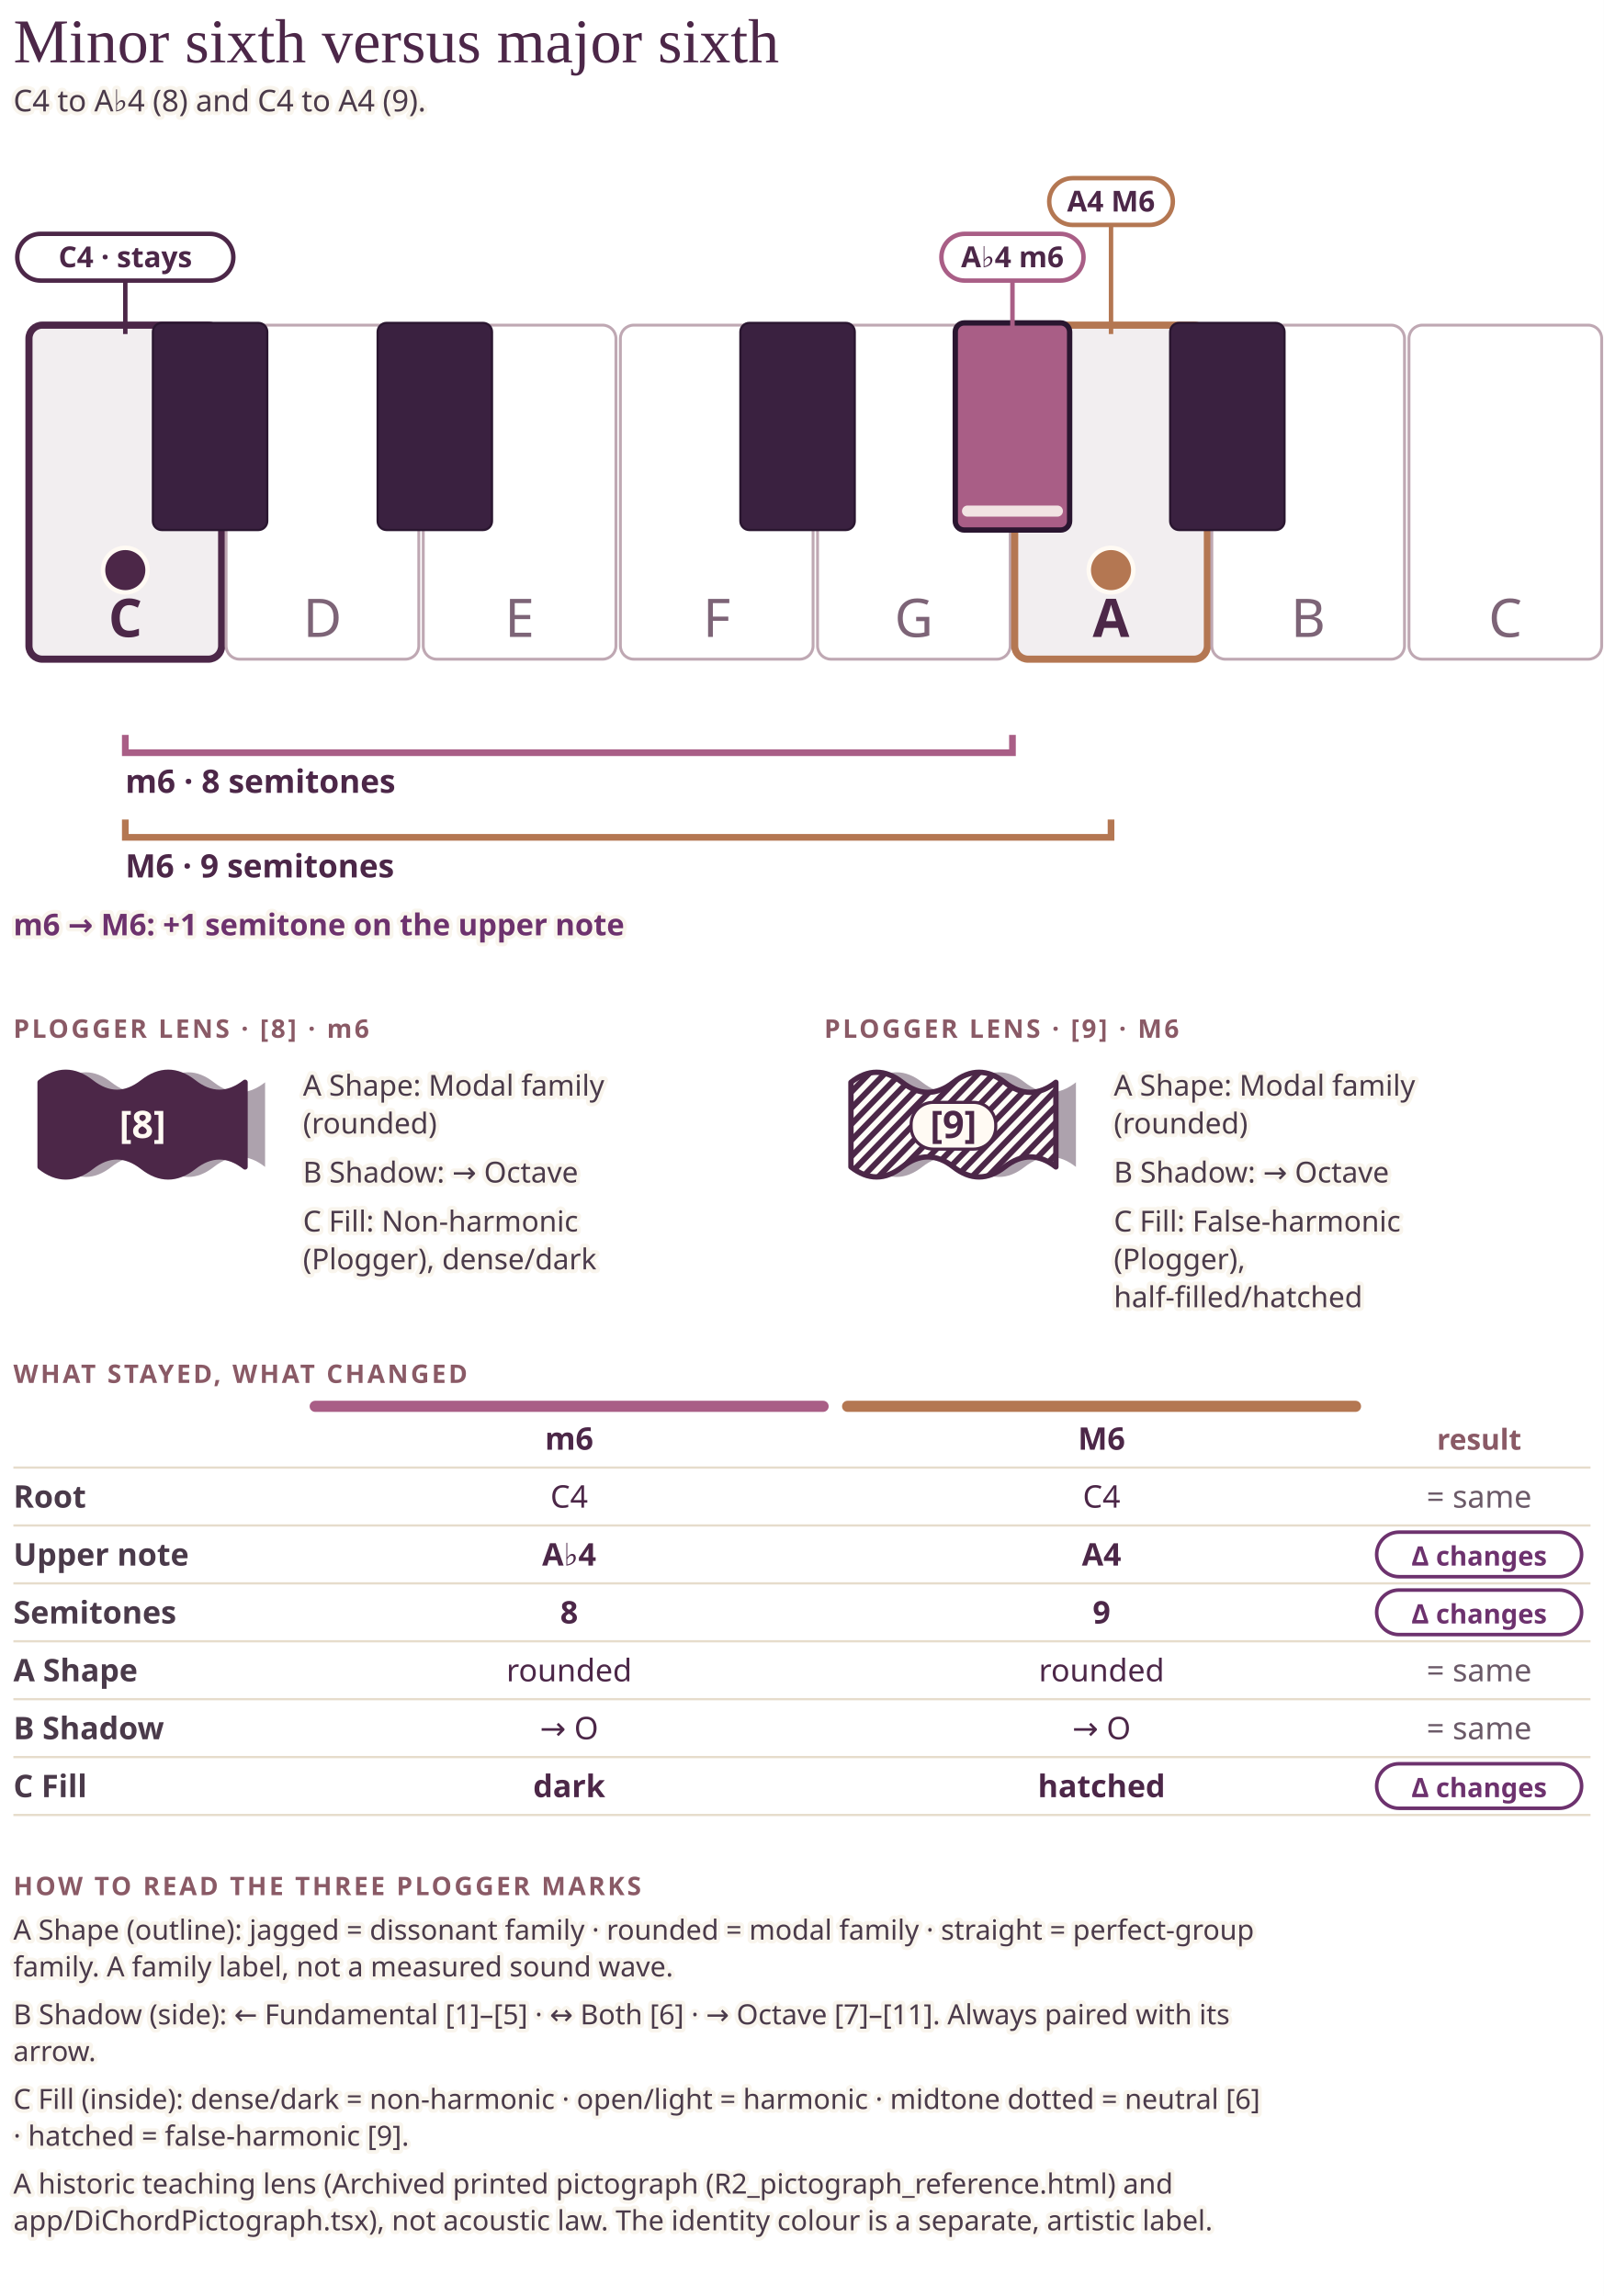
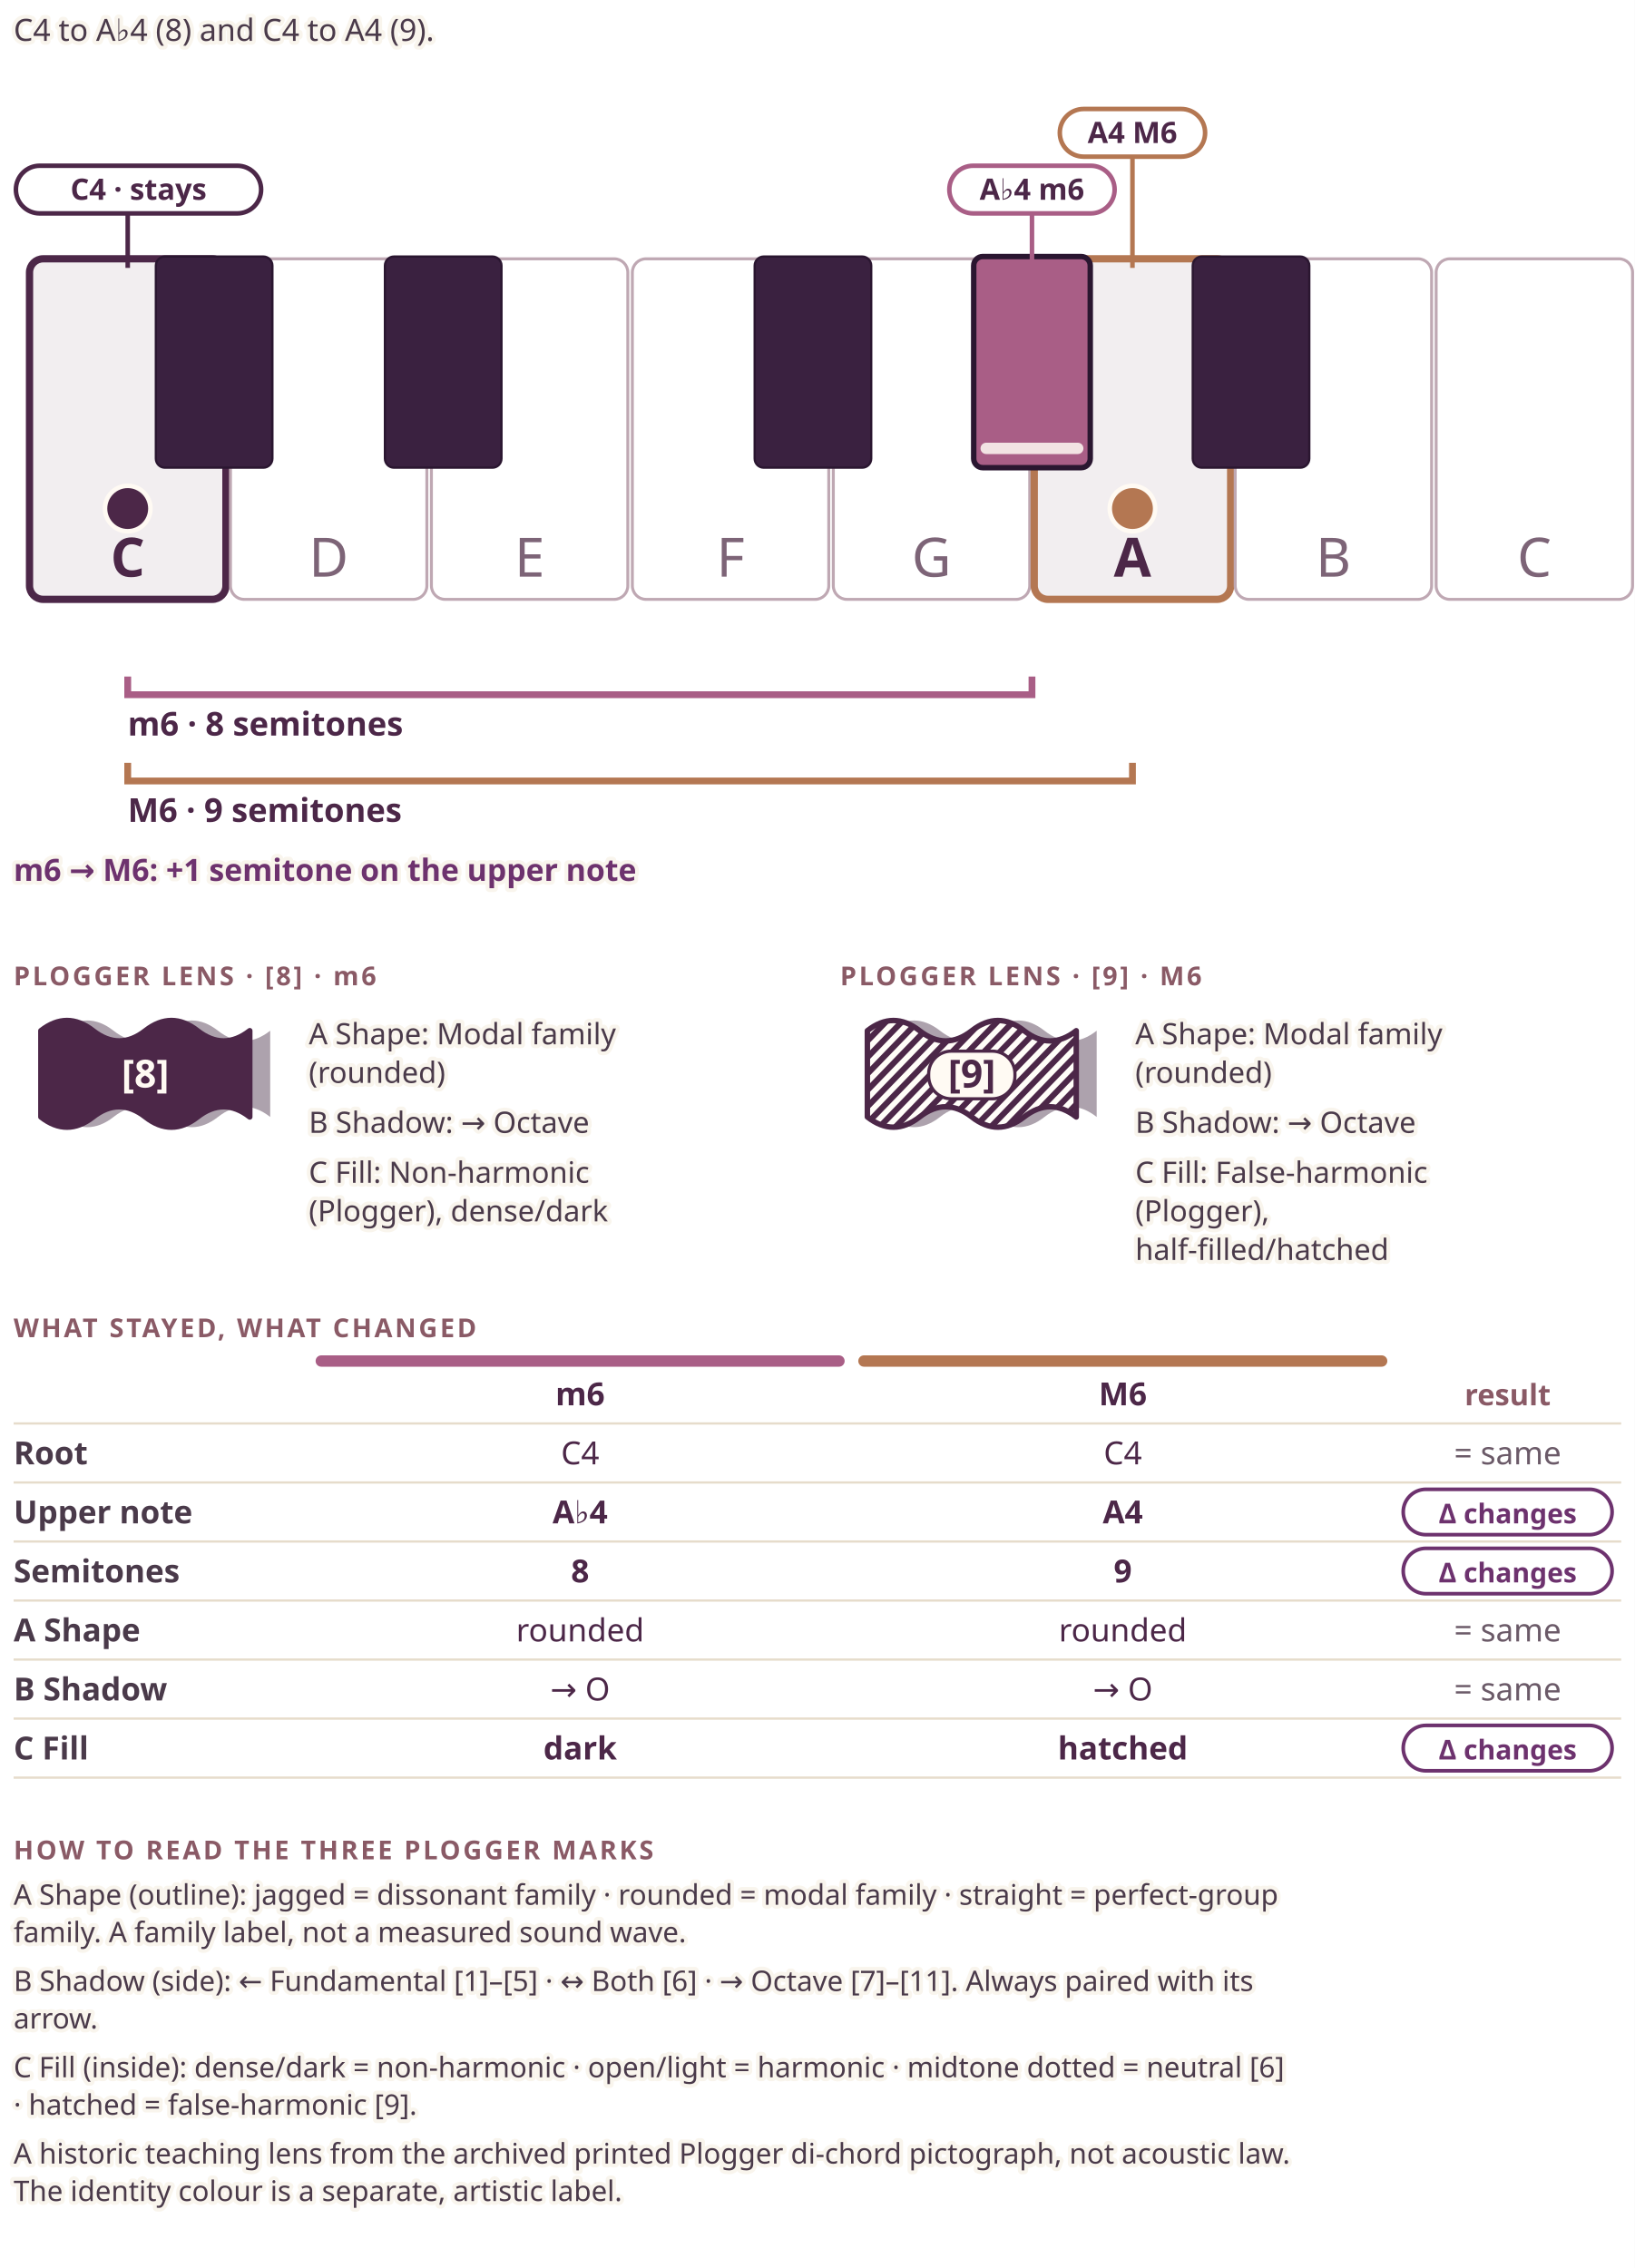
- <svg xmlns="http://www.w3.org/2000/svg" viewBox="0 0 720 1031" width="720" height="1031" role="img" aria-labelledby="IPF-compare-m6-M6-t IPF-compare-m6-M6-d">
+ <svg xmlns="http://www.w3.org/2000/svg" viewBox="0 0 720 999" width="720" height="999" role="img" aria-labelledby="IPF-compare-m6-M6-t IPF-compare-m6-M6-d">
  <rect width="100%" height="100%" fill="#fff" />
  <g transform="translate(6 4)">
    <g transform="translate(0 0)">
-       <text x="0" y="24" font-family="Georgia, 'Times New Roman', serif" font-size="28" font-weight="400" text-anchor="start" fill="#4C2748">Minor sixth versus major sixth</text>
-       <text x="0" y="46" font-family="ui-sans-serif, system-ui, 'Segoe UI', sans-serif" font-size="13.5" font-weight="400" text-anchor="start" fill="#4a3a4a" stroke="#f9f5ed" stroke-width="3.4" stroke-linejoin="round" paint-order="stroke fill">C4 to A♭4 (8) and C4 to A4 (9).</text>
+       <text x="0" y="14" font-family="ui-sans-serif, system-ui, 'Segoe UI', sans-serif" font-size="13.5" font-weight="400" text-anchor="start" fill="#4a3a4a" stroke="#f9f5ed" stroke-width="3.4" stroke-linejoin="round" paint-order="stroke fill">C4 to A♭4 (8) and C4 to A4 (9).</text>
    </g>
-     <g transform="translate(0 72)">
+     <g transform="translate(0 40)">
      <rect x="7" y="70" width="86.5" height="150" rx="6" fill="#f2eef0" stroke="#4C2748" stroke-width="3.2" />
      <text x="50.25" y="210" font-family="ui-sans-serif, system-ui, 'Segoe UI', sans-serif" font-size="23.895" font-weight="700" text-anchor="middle" fill="#4C2748">C</text>
      <rect x="95.5" y="70" width="86.5" height="150" rx="6" fill="#fff" stroke="#bfa8b3" stroke-width="1.3" />
      <text x="138.75" y="210" font-family="ui-sans-serif, system-ui, 'Segoe UI', sans-serif" font-size="23.895" font-weight="500" text-anchor="middle" fill="#7d6477">D</text>
      <rect x="184" y="70" width="86.5" height="150" rx="6" fill="#fff" stroke="#bfa8b3" stroke-width="1.3" />
      <text x="227.25" y="210" font-family="ui-sans-serif, system-ui, 'Segoe UI', sans-serif" font-size="23.895" font-weight="500" text-anchor="middle" fill="#7d6477">E</text>
      <rect x="272.5" y="70" width="86.5" height="150" rx="6" fill="#fff" stroke="#bfa8b3" stroke-width="1.3" />
      <text x="315.75" y="210" font-family="ui-sans-serif, system-ui, 'Segoe UI', sans-serif" font-size="23.895" font-weight="500" text-anchor="middle" fill="#7d6477">F</text>
      <rect x="361" y="70" width="86.5" height="150" rx="6" fill="#fff" stroke="#bfa8b3" stroke-width="1.3" />
      <text x="404.25" y="210" font-family="ui-sans-serif, system-ui, 'Segoe UI', sans-serif" font-size="23.895" font-weight="500" text-anchor="middle" fill="#7d6477">G</text>
      <rect x="449.5" y="70" width="86.5" height="150" rx="6" fill="#f2eef0" stroke="#B47752" stroke-width="3.2" />
      <text x="492.75" y="210" font-family="ui-sans-serif, system-ui, 'Segoe UI', sans-serif" font-size="23.895" font-weight="700" text-anchor="middle" fill="#4C2748">A</text>
      <rect x="538" y="70" width="86.5" height="150" rx="6" fill="#fff" stroke="#bfa8b3" stroke-width="1.3" />
      <text x="581.25" y="210" font-family="ui-sans-serif, system-ui, 'Segoe UI', sans-serif" font-size="23.895" font-weight="500" text-anchor="middle" fill="#7d6477">B</text>
      <rect x="626.5" y="70" width="86.5" height="150" rx="6" fill="#fff" stroke="#bfa8b3" stroke-width="1.3" />
      <text x="669.75" y="210" font-family="ui-sans-serif, system-ui, 'Segoe UI', sans-serif" font-size="23.895" font-weight="500" text-anchor="middle" fill="#7d6477">C</text>
      <rect x="62.64" y="69" width="51.33" height="93" rx="4" fill="#3a2140" stroke="#2a1630" stroke-width="1" />
      <rect x="163.53" y="69" width="51.33" height="93" rx="4" fill="#3a2140" stroke="#2a1630" stroke-width="1" />
      <rect x="326.37" y="69" width="51.33" height="93" rx="4" fill="#3a2140" stroke="#2a1630" stroke-width="1" />
      <rect x="422.835" y="69" width="51.33" height="93" rx="4" fill="#A95E86" stroke="#2a1630" stroke-width="2.4" />
      <rect x="425.835" y="151" width="45.33" height="5" rx="2.5" fill="#fffaf3" opacity=".85" />
      <rect x="519.3" y="69" width="51.33" height="93" rx="4" fill="#3a2140" stroke="#2a1630" stroke-width="1" />
      <circle cx="50.25" cy="180" r="10" fill="#4C2748" stroke="#fffaf3" stroke-width="2" />
      <path d="M50.25 50 V74" stroke="#4C2748" stroke-width="2" />
-       <rect x="1.75" y="29" width="97" height="21" rx="10.5" fill="#fff" stroke="#4C2748" stroke-width="2" />
-       <text x="50.25" y="44" font-family="ui-sans-serif, system-ui, 'Segoe UI', sans-serif" font-size="13" font-weight="700" text-anchor="middle" fill="#4C2748">C4 · stays</text>
+       <rect x="1" y="29" width="108" height="21" rx="10.5" fill="#fff" stroke="#4C2748" stroke-width="2" />
+       <text x="55" y="44" font-family="ui-sans-serif, system-ui, 'Segoe UI', sans-serif" font-size="13" font-weight="700" text-anchor="middle" fill="#4C2748">C4 · stays</text>
      <path d="M448.5 50 V72" stroke="#A95E86" stroke-width="2" />
-       <rect x="416.6" y="29" width="63.8" height="21" rx="10.5" fill="#fff" stroke="#A95E86" stroke-width="2" />
+       <rect x="412.1" y="29" width="72.8" height="21" rx="10.5" fill="#fff" stroke="#A95E86" stroke-width="2" />
      <text x="448.5" y="44" font-family="ui-sans-serif, system-ui, 'Segoe UI', sans-serif" font-size="13" font-weight="700" text-anchor="middle" fill="#4C2748">A♭4 m6</text>
      <circle cx="492.75" cy="180" r="10" fill="#B47752" stroke="#fffaf3" stroke-width="2" />
      <path d="M492.75 25 V74" stroke="#B47752" stroke-width="2" />
-       <rect x="465" y="4" width="55.5" height="21" rx="10.5" fill="#fff" stroke="#B47752" stroke-width="2" />
+       <rect x="460.75" y="4" width="64" height="21" rx="10.5" fill="#fff" stroke="#B47752" stroke-width="2" />
      <text x="492.75" y="19" font-family="ui-sans-serif, system-ui, 'Segoe UI', sans-serif" font-size="13" font-weight="700" text-anchor="middle" fill="#4C2748">A4 M6</text>
    </g>
-     <g transform="translate(0 318)">
+     <g transform="translate(0 286)">
      <path d="M50.25 8 V16 H448.5 V8" fill="none" stroke="#A95E86" stroke-width="3" />
      <text x="50.25" y="34" font-family="ui-sans-serif, system-ui, 'Segoe UI', sans-serif" font-size="14.5" font-weight="700" text-anchor="start" fill="#4C2748">m6 · 8 semitones</text>
      <path d="M50.25 46 V54 H492.75 V46" fill="none" stroke="#B47752" stroke-width="3" />
      <text x="50.25" y="72" font-family="ui-sans-serif, system-ui, 'Segoe UI', sans-serif" font-size="14.5" font-weight="700" text-anchor="start" fill="#4C2748">M6 · 9 semitones</text>
      <text x="0" y="98" font-family="ui-sans-serif, system-ui, 'Segoe UI', sans-serif" font-size="13.5" font-weight="700" text-anchor="start" fill="#6d326e" stroke="#f9f5ed" stroke-width="3.4" stroke-linejoin="round" paint-order="stroke fill">m6 → M6: +1 semitone on the upper note</text>
    </g>
-     <g transform="translate(0 450)">
+     <g transform="translate(0 418)">
      <g transform="translate(0 0)">
        <text x="0" y="12" font-family="ui-sans-serif, system-ui, 'Segoe UI', sans-serif" font-size="11.5" font-weight="700" text-anchor="start" fill="#8a5a66" letter-spacing="1.1">PLOGGER LENS · [8] · m6</text>
        <g transform="translate(0 22) scale(1)">
          <path d="M0 10 Q11.5 1 23 10 Q34.5 19 46 10 Q57.5 1 69 10 Q80.5 19 92 10 L92 48 Q80.5 39 69 48 Q57.5 57 46 48 Q34.5 39 23 48 Q11.5 57 0 48 Z" transform="translate(21 0)" fill="#5c465b" opacity=".5" />
          <g transform="translate(12 0)">
            <defs>
              <clipPath id="IPFcomparem6M6p-clp08">
                <path d="M0 10 Q11.5 1 23 10 Q34.5 19 46 10 Q57.5 1 69 10 Q80.5 19 92 10 L92 48 Q80.5 39 69 48 Q57.5 57 46 48 Q34.5 39 23 48 Q11.5 57 0 48 Z" />
              </clipPath>
            </defs>
            <path d="M0 10 Q11.5 1 23 10 Q34.5 19 46 10 Q57.5 1 69 10 Q80.5 19 92 10 L92 48 Q80.5 39 69 48 Q57.5 57 46 48 Q34.5 39 23 48 Q11.5 57 0 48 Z" fill="#4C2748" />
            <path d="M0 10 Q11.5 1 23 10 Q34.5 19 46 10 Q57.5 1 69 10 Q80.5 19 92 10 L92 48 Q80.5 39 69 48 Q57.5 57 46 48 Q34.5 39 23 48 Q11.5 57 0 48 Z" fill="none" stroke="#4C2748" stroke-width="2.4" stroke-linejoin="round" />
            <text x="46" y="35" font-family="ui-sans-serif, system-ui, 'Segoe UI', sans-serif" font-size="17" font-weight="700" text-anchor="middle" fill="#fffaf3">[8]</text>
          </g>
        </g>
        <text x="130" y="38" font-family="ui-sans-serif, system-ui, 'Segoe UI', sans-serif" font-size="13" font-weight="400" text-anchor="start" fill="#4a3a4a" stroke="#f9f5ed" stroke-width="3.4" stroke-linejoin="round" paint-order="stroke fill">A Shape: Modal family</text>
        <text x="130" y="55" font-family="ui-sans-serif, system-ui, 'Segoe UI', sans-serif" font-size="13" font-weight="400" text-anchor="start" fill="#4a3a4a" stroke="#f9f5ed" stroke-width="3.4" stroke-linejoin="round" paint-order="stroke fill">(rounded)</text>
        <text x="130" y="77" font-family="ui-sans-serif, system-ui, 'Segoe UI', sans-serif" font-size="13" font-weight="400" text-anchor="start" fill="#4a3a4a" stroke="#f9f5ed" stroke-width="3.4" stroke-linejoin="round" paint-order="stroke fill">B Shadow: → Octave</text>
        <text x="130" y="99" font-family="ui-sans-serif, system-ui, 'Segoe UI', sans-serif" font-size="13" font-weight="400" text-anchor="start" fill="#4a3a4a" stroke="#f9f5ed" stroke-width="3.4" stroke-linejoin="round" paint-order="stroke fill">C Fill: Non-harmonic</text>
        <text x="130" y="116" font-family="ui-sans-serif, system-ui, 'Segoe UI', sans-serif" font-size="13" font-weight="400" text-anchor="start" fill="#4a3a4a" stroke="#f9f5ed" stroke-width="3.4" stroke-linejoin="round" paint-order="stroke fill">(Plogger), dense/dark</text>
      </g>
      <g transform="translate(364 0)">
        <text x="0" y="12" font-family="ui-sans-serif, system-ui, 'Segoe UI', sans-serif" font-size="11.5" font-weight="700" text-anchor="start" fill="#8a5a66" letter-spacing="1.1">PLOGGER LENS · [9] · M6</text>
        <g transform="translate(0 22) scale(1)">
          <path d="M0 10 Q11.5 1 23 10 Q34.5 19 46 10 Q57.5 1 69 10 Q80.5 19 92 10 L92 48 Q80.5 39 69 48 Q57.5 57 46 48 Q34.5 39 23 48 Q11.5 57 0 48 Z" transform="translate(21 0)" fill="#5c465b" opacity=".5" />
          <g transform="translate(12 0)">
            <defs>
              <clipPath id="IPFcomparem6M6p-clp19">
                <path d="M0 10 Q11.5 1 23 10 Q34.5 19 46 10 Q57.5 1 69 10 Q80.5 19 92 10 L92 48 Q80.5 39 69 48 Q57.5 57 46 48 Q34.5 39 23 48 Q11.5 57 0 48 Z" />
              </clipPath>
            </defs>
            <path d="M0 10 Q11.5 1 23 10 Q34.5 19 46 10 Q57.5 1 69 10 Q80.5 19 92 10 L92 48 Q80.5 39 69 48 Q57.5 57 46 48 Q34.5 39 23 48 Q11.5 57 0 48 Z" fill="#fffdf8" />
            <g clip-path="url(#IPFcomparem6M6p-clp19)">
              <path d="M-58 60 L2 -2" stroke="#4C2748" stroke-width="2.6" />
              <path d="M-51 60 L9 -2" stroke="#4C2748" stroke-width="2.6" />
              <path d="M-44 60 L16 -2" stroke="#4C2748" stroke-width="2.6" />
              <path d="M-37 60 L23 -2" stroke="#4C2748" stroke-width="2.6" />
              <path d="M-30 60 L30 -2" stroke="#4C2748" stroke-width="2.6" />
              <path d="M-23 60 L37 -2" stroke="#4C2748" stroke-width="2.6" />
              <path d="M-16 60 L44 -2" stroke="#4C2748" stroke-width="2.6" />
              <path d="M-9 60 L51 -2" stroke="#4C2748" stroke-width="2.6" />
              <path d="M-2 60 L58 -2" stroke="#4C2748" stroke-width="2.6" />
              <path d="M5 60 L65 -2" stroke="#4C2748" stroke-width="2.6" />
              <path d="M12 60 L72 -2" stroke="#4C2748" stroke-width="2.6" />
              <path d="M19 60 L79 -2" stroke="#4C2748" stroke-width="2.6" />
              <path d="M26 60 L86 -2" stroke="#4C2748" stroke-width="2.6" />
              <path d="M33 60 L93 -2" stroke="#4C2748" stroke-width="2.6" />
              <path d="M40 60 L100 -2" stroke="#4C2748" stroke-width="2.6" />
              <path d="M47 60 L107 -2" stroke="#4C2748" stroke-width="2.6" />
              <path d="M54 60 L114 -2" stroke="#4C2748" stroke-width="2.6" />
              <path d="M61 60 L121 -2" stroke="#4C2748" stroke-width="2.6" />
              <path d="M68 60 L128 -2" stroke="#4C2748" stroke-width="2.6" />
              <path d="M75 60 L135 -2" stroke="#4C2748" stroke-width="2.6" />
              <path d="M82 60 L142 -2" stroke="#4C2748" stroke-width="2.6" />
              <path d="M89 60 L149 -2" stroke="#4C2748" stroke-width="2.6" />
              <path d="M96 60 L156 -2" stroke="#4C2748" stroke-width="2.6" />
              <path d="M103 60 L163 -2" stroke="#4C2748" stroke-width="2.6" />
              <path d="M110 60 L170 -2" stroke="#4C2748" stroke-width="2.6" />
              <path d="M117 60 L177 -2" stroke="#4C2748" stroke-width="2.6" />
              <path d="M124 60 L184 -2" stroke="#4C2748" stroke-width="2.6" />
              <path d="M131 60 L191 -2" stroke="#4C2748" stroke-width="2.6" />
              <path d="M138 60 L198 -2" stroke="#4C2748" stroke-width="2.6" />
              <path d="M145 60 L205 -2" stroke="#4C2748" stroke-width="2.6" />
            </g>
            <path d="M0 10 Q11.5 1 23 10 Q34.5 19 46 10 Q57.5 1 69 10 Q80.5 19 92 10 L92 48 Q80.5 39 69 48 Q57.5 57 46 48 Q34.5 39 23 48 Q11.5 57 0 48 Z" fill="none" stroke="#4C2748" stroke-width="2.4" stroke-linejoin="round" />
            <rect x="27" y="19" width="38" height="21" rx="10" fill="#fffaf3" stroke="#4C2748" stroke-width="1.4" />
            <text x="46" y="35" font-family="ui-sans-serif, system-ui, 'Segoe UI', sans-serif" font-size="17" font-weight="700" text-anchor="middle" fill="#4C2748">[9]</text>
          </g>
        </g>
        <text x="130" y="38" font-family="ui-sans-serif, system-ui, 'Segoe UI', sans-serif" font-size="13" font-weight="400" text-anchor="start" fill="#4a3a4a" stroke="#f9f5ed" stroke-width="3.4" stroke-linejoin="round" paint-order="stroke fill">A Shape: Modal family</text>
        <text x="130" y="55" font-family="ui-sans-serif, system-ui, 'Segoe UI', sans-serif" font-size="13" font-weight="400" text-anchor="start" fill="#4a3a4a" stroke="#f9f5ed" stroke-width="3.4" stroke-linejoin="round" paint-order="stroke fill">(rounded)</text>
        <text x="130" y="77" font-family="ui-sans-serif, system-ui, 'Segoe UI', sans-serif" font-size="13" font-weight="400" text-anchor="start" fill="#4a3a4a" stroke="#f9f5ed" stroke-width="3.4" stroke-linejoin="round" paint-order="stroke fill">B Shadow: → Octave</text>
        <text x="130" y="99" font-family="ui-sans-serif, system-ui, 'Segoe UI', sans-serif" font-size="13" font-weight="400" text-anchor="start" fill="#4a3a4a" stroke="#f9f5ed" stroke-width="3.4" stroke-linejoin="round" paint-order="stroke fill">C Fill: False-harmonic</text>
        <text x="130" y="116" font-family="ui-sans-serif, system-ui, 'Segoe UI', sans-serif" font-size="13" font-weight="400" text-anchor="start" fill="#4a3a4a" stroke="#f9f5ed" stroke-width="3.4" stroke-linejoin="round" paint-order="stroke fill">(Plogger),</text>
        <text x="130" y="133" font-family="ui-sans-serif, system-ui, 'Segoe UI', sans-serif" font-size="13" font-weight="400" text-anchor="start" fill="#4a3a4a" stroke="#f9f5ed" stroke-width="3.4" stroke-linejoin="round" paint-order="stroke fill">half-filled/hatched</text>
      </g>
    </g>
-     <g transform="translate(0 603)">
+     <g transform="translate(0 571)">
      <text x="0" y="14" font-family="ui-sans-serif, system-ui, 'Segoe UI', sans-serif" font-size="11.5" font-weight="700" text-anchor="start" fill="#8a5a66" letter-spacing="1.1">WHAT STAYED, WHAT CHANGED</text>
      <rect x="133" y="22" width="233" height="5" rx="2.5" fill="#A95E86" />
      <text x="249.5" y="44" font-family="ui-sans-serif, system-ui, 'Segoe UI', sans-serif" font-size="14" font-weight="700" text-anchor="middle" fill="#4C2748">m6</text>
      <rect x="372" y="22" width="233" height="5" rx="2.5" fill="#B47752" />
      <text x="488.5" y="44" font-family="ui-sans-serif, system-ui, 'Segoe UI', sans-serif" font-size="14" font-weight="700" text-anchor="middle" fill="#4C2748">M6</text>
      <text x="658" y="44" font-family="ui-sans-serif, system-ui, 'Segoe UI', sans-serif" font-size="13" font-weight="700" text-anchor="middle" fill="#8a5a66">result</text>
      <path d="M0 52 H708" stroke="#e6dccb" />
      <text x="0" y="70" font-family="ui-sans-serif, system-ui, 'Segoe UI', sans-serif" font-size="14" font-weight="600" text-anchor="start" fill="#4a3a4a">Root</text>
      <text x="249.5" y="70" font-family="ui-sans-serif, system-ui, 'Segoe UI', sans-serif" font-size="14" font-weight="400" text-anchor="middle" fill="#4C2748">C4</text>
      <text x="488.5" y="70" font-family="ui-sans-serif, system-ui, 'Segoe UI', sans-serif" font-size="14" font-weight="400" text-anchor="middle" fill="#4C2748">C4</text>
      <text x="658" y="70" font-family="ui-sans-serif, system-ui, 'Segoe UI', sans-serif" font-size="14" font-weight="400" text-anchor="middle" fill="#6b5a68">= same</text>
      <path d="M0 78 H708" stroke="#e6dccb" />
      <text x="0" y="96" font-family="ui-sans-serif, system-ui, 'Segoe UI', sans-serif" font-size="14" font-weight="600" text-anchor="start" fill="#4a3a4a">Upper note</text>
      <text x="249.5" y="96" font-family="ui-sans-serif, system-ui, 'Segoe UI', sans-serif" font-size="14" font-weight="700" text-anchor="middle" fill="#4C2748">A♭4</text>
      <text x="488.5" y="96" font-family="ui-sans-serif, system-ui, 'Segoe UI', sans-serif" font-size="14" font-weight="700" text-anchor="middle" fill="#4C2748">A4</text>
      <rect x="612" y="81" width="92" height="20" rx="10" fill="#fff" stroke="#6d326e" stroke-width="1.6" />
      <text x="658" y="96" font-family="ui-sans-serif, system-ui, 'Segoe UI', sans-serif" font-size="12" font-weight="700" text-anchor="middle" fill="#6d326e">Δ changes</text>
      <path d="M0 104 H708" stroke="#e6dccb" />
      <text x="0" y="122" font-family="ui-sans-serif, system-ui, 'Segoe UI', sans-serif" font-size="14" font-weight="600" text-anchor="start" fill="#4a3a4a">Semitones</text>
      <text x="249.5" y="122" font-family="ui-sans-serif, system-ui, 'Segoe UI', sans-serif" font-size="14" font-weight="700" text-anchor="middle" fill="#4C2748">8</text>
      <text x="488.5" y="122" font-family="ui-sans-serif, system-ui, 'Segoe UI', sans-serif" font-size="14" font-weight="700" text-anchor="middle" fill="#4C2748">9</text>
      <rect x="612" y="107" width="92" height="20" rx="10" fill="#fff" stroke="#6d326e" stroke-width="1.6" />
      <text x="658" y="122" font-family="ui-sans-serif, system-ui, 'Segoe UI', sans-serif" font-size="12" font-weight="700" text-anchor="middle" fill="#6d326e">Δ changes</text>
      <path d="M0 130 H708" stroke="#e6dccb" />
      <text x="0" y="148" font-family="ui-sans-serif, system-ui, 'Segoe UI', sans-serif" font-size="14" font-weight="600" text-anchor="start" fill="#4a3a4a">A Shape</text>
      <text x="249.5" y="148" font-family="ui-sans-serif, system-ui, 'Segoe UI', sans-serif" font-size="14" font-weight="400" text-anchor="middle" fill="#4C2748">rounded</text>
      <text x="488.5" y="148" font-family="ui-sans-serif, system-ui, 'Segoe UI', sans-serif" font-size="14" font-weight="400" text-anchor="middle" fill="#4C2748">rounded</text>
      <text x="658" y="148" font-family="ui-sans-serif, system-ui, 'Segoe UI', sans-serif" font-size="14" font-weight="400" text-anchor="middle" fill="#6b5a68">= same</text>
      <path d="M0 156 H708" stroke="#e6dccb" />
      <text x="0" y="174" font-family="ui-sans-serif, system-ui, 'Segoe UI', sans-serif" font-size="14" font-weight="600" text-anchor="start" fill="#4a3a4a">B Shadow</text>
      <text x="249.5" y="174" font-family="ui-sans-serif, system-ui, 'Segoe UI', sans-serif" font-size="14" font-weight="400" text-anchor="middle" fill="#4C2748">→ O</text>
      <text x="488.5" y="174" font-family="ui-sans-serif, system-ui, 'Segoe UI', sans-serif" font-size="14" font-weight="400" text-anchor="middle" fill="#4C2748">→ O</text>
      <text x="658" y="174" font-family="ui-sans-serif, system-ui, 'Segoe UI', sans-serif" font-size="14" font-weight="400" text-anchor="middle" fill="#6b5a68">= same</text>
      <path d="M0 182 H708" stroke="#e6dccb" />
      <text x="0" y="200" font-family="ui-sans-serif, system-ui, 'Segoe UI', sans-serif" font-size="14" font-weight="600" text-anchor="start" fill="#4a3a4a">C Fill</text>
      <text x="249.5" y="200" font-family="ui-sans-serif, system-ui, 'Segoe UI', sans-serif" font-size="14" font-weight="700" text-anchor="middle" fill="#4C2748">dark</text>
      <text x="488.5" y="200" font-family="ui-sans-serif, system-ui, 'Segoe UI', sans-serif" font-size="14" font-weight="700" text-anchor="middle" fill="#4C2748">hatched</text>
      <rect x="612" y="185" width="92" height="20" rx="10" fill="#fff" stroke="#6d326e" stroke-width="1.6" />
      <text x="658" y="200" font-family="ui-sans-serif, system-ui, 'Segoe UI', sans-serif" font-size="12" font-weight="700" text-anchor="middle" fill="#6d326e">Δ changes</text>
      <path d="M0 208 H708" stroke="#e6dccb" />
    </g>
-     <g transform="translate(0 835)">
+     <g transform="translate(0 803)">
      <text x="0" y="12" font-family="ui-sans-serif, system-ui, 'Segoe UI', sans-serif" font-size="11.5" font-weight="700" text-anchor="start" fill="#8a5a66" letter-spacing="1.1">HOW TO READ THE THREE PLOGGER MARKS</text>
      <text x="0" y="32" font-family="ui-sans-serif, system-ui, 'Segoe UI', sans-serif" font-size="12.5" font-weight="400" text-anchor="start" fill="#4a3a4a" stroke="#f9f5ed" stroke-width="3.4" stroke-linejoin="round" paint-order="stroke fill">A Shape (outline): jagged = dissonant family · rounded = modal family · straight = perfect-group</text>
      <text x="0" y="48.5" font-family="ui-sans-serif, system-ui, 'Segoe UI', sans-serif" font-size="12.5" font-weight="400" text-anchor="start" fill="#4a3a4a" stroke="#f9f5ed" stroke-width="3.4" stroke-linejoin="round" paint-order="stroke fill">family. A family label, not a measured sound wave.</text>
      <text x="0" y="70" font-family="ui-sans-serif, system-ui, 'Segoe UI', sans-serif" font-size="12.5" font-weight="400" text-anchor="start" fill="#4a3a4a" stroke="#f9f5ed" stroke-width="3.4" stroke-linejoin="round" paint-order="stroke fill">B Shadow (side): ← Fundamental [1]–[5] · ↔ Both [6] · → Octave [7]–[11]. Always paired with its</text>
      <text x="0" y="86.5" font-family="ui-sans-serif, system-ui, 'Segoe UI', sans-serif" font-size="12.5" font-weight="400" text-anchor="start" fill="#4a3a4a" stroke="#f9f5ed" stroke-width="3.4" stroke-linejoin="round" paint-order="stroke fill">arrow.</text>
      <text x="0" y="108" font-family="ui-sans-serif, system-ui, 'Segoe UI', sans-serif" font-size="12.5" font-weight="400" text-anchor="start" fill="#4a3a4a" stroke="#f9f5ed" stroke-width="3.4" stroke-linejoin="round" paint-order="stroke fill">C Fill (inside): dense/dark = non-harmonic · open/light = harmonic · midtone dotted = neutral [6]</text>
      <text x="0" y="124.5" font-family="ui-sans-serif, system-ui, 'Segoe UI', sans-serif" font-size="12.5" font-weight="400" text-anchor="start" fill="#4a3a4a" stroke="#f9f5ed" stroke-width="3.4" stroke-linejoin="round" paint-order="stroke fill">· hatched = false-harmonic [9].</text>
-       <text x="0" y="146" font-family="ui-sans-serif, system-ui, 'Segoe UI', sans-serif" font-size="12.5" font-weight="400" text-anchor="start" fill="#4a3a4a" stroke="#f9f5ed" stroke-width="3.4" stroke-linejoin="round" paint-order="stroke fill">A historic teaching lens (Archived printed pictograph (R2_pictograph_reference.html) and</text>
-       <text x="0" y="162.5" font-family="ui-sans-serif, system-ui, 'Segoe UI', sans-serif" font-size="12.5" font-weight="400" text-anchor="start" fill="#4a3a4a" stroke="#f9f5ed" stroke-width="3.4" stroke-linejoin="round" paint-order="stroke fill">app/DiChordPictograph.tsx), not acoustic law. The identity colour is a separate, artistic label.</text>
+       <text x="0" y="146" font-family="ui-sans-serif, system-ui, 'Segoe UI', sans-serif" font-size="12.5" font-weight="400" text-anchor="start" fill="#4a3a4a" stroke="#f9f5ed" stroke-width="3.4" stroke-linejoin="round" paint-order="stroke fill">A historic teaching lens from the archived printed Plogger di-chord pictograph, not acoustic law.</text>
+       <text x="0" y="162.5" font-family="ui-sans-serif, system-ui, 'Segoe UI', sans-serif" font-size="12.5" font-weight="400" text-anchor="start" fill="#4a3a4a" stroke="#f9f5ed" stroke-width="3.4" stroke-linejoin="round" paint-order="stroke fill">The identity colour is a separate, artistic label.</text>
    </g>
  </g>
</svg>
